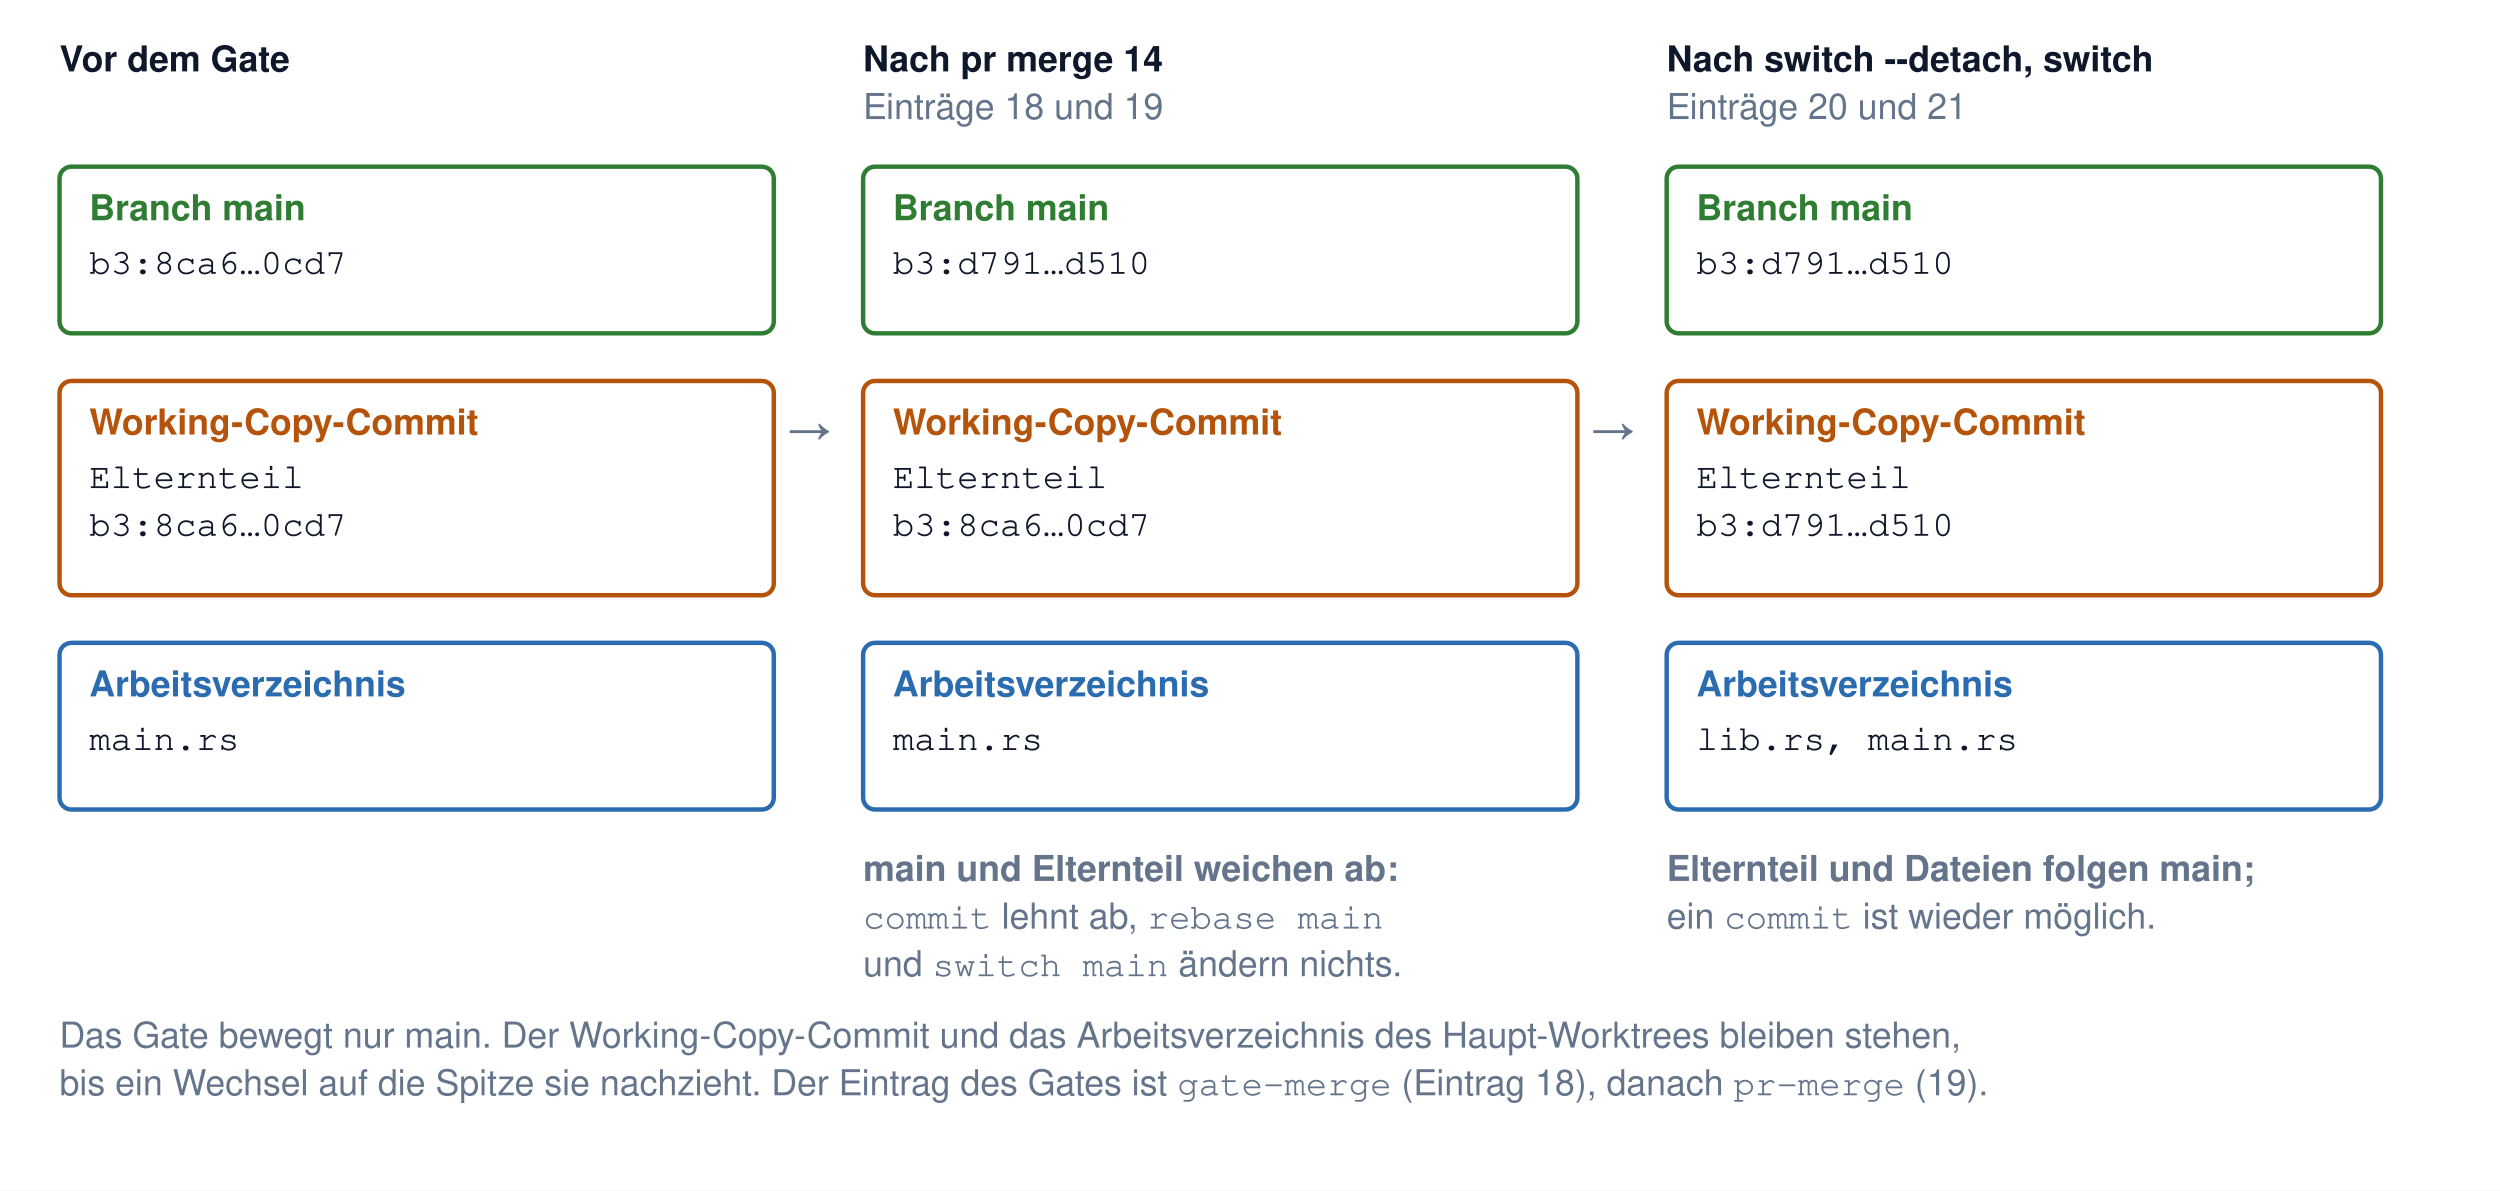
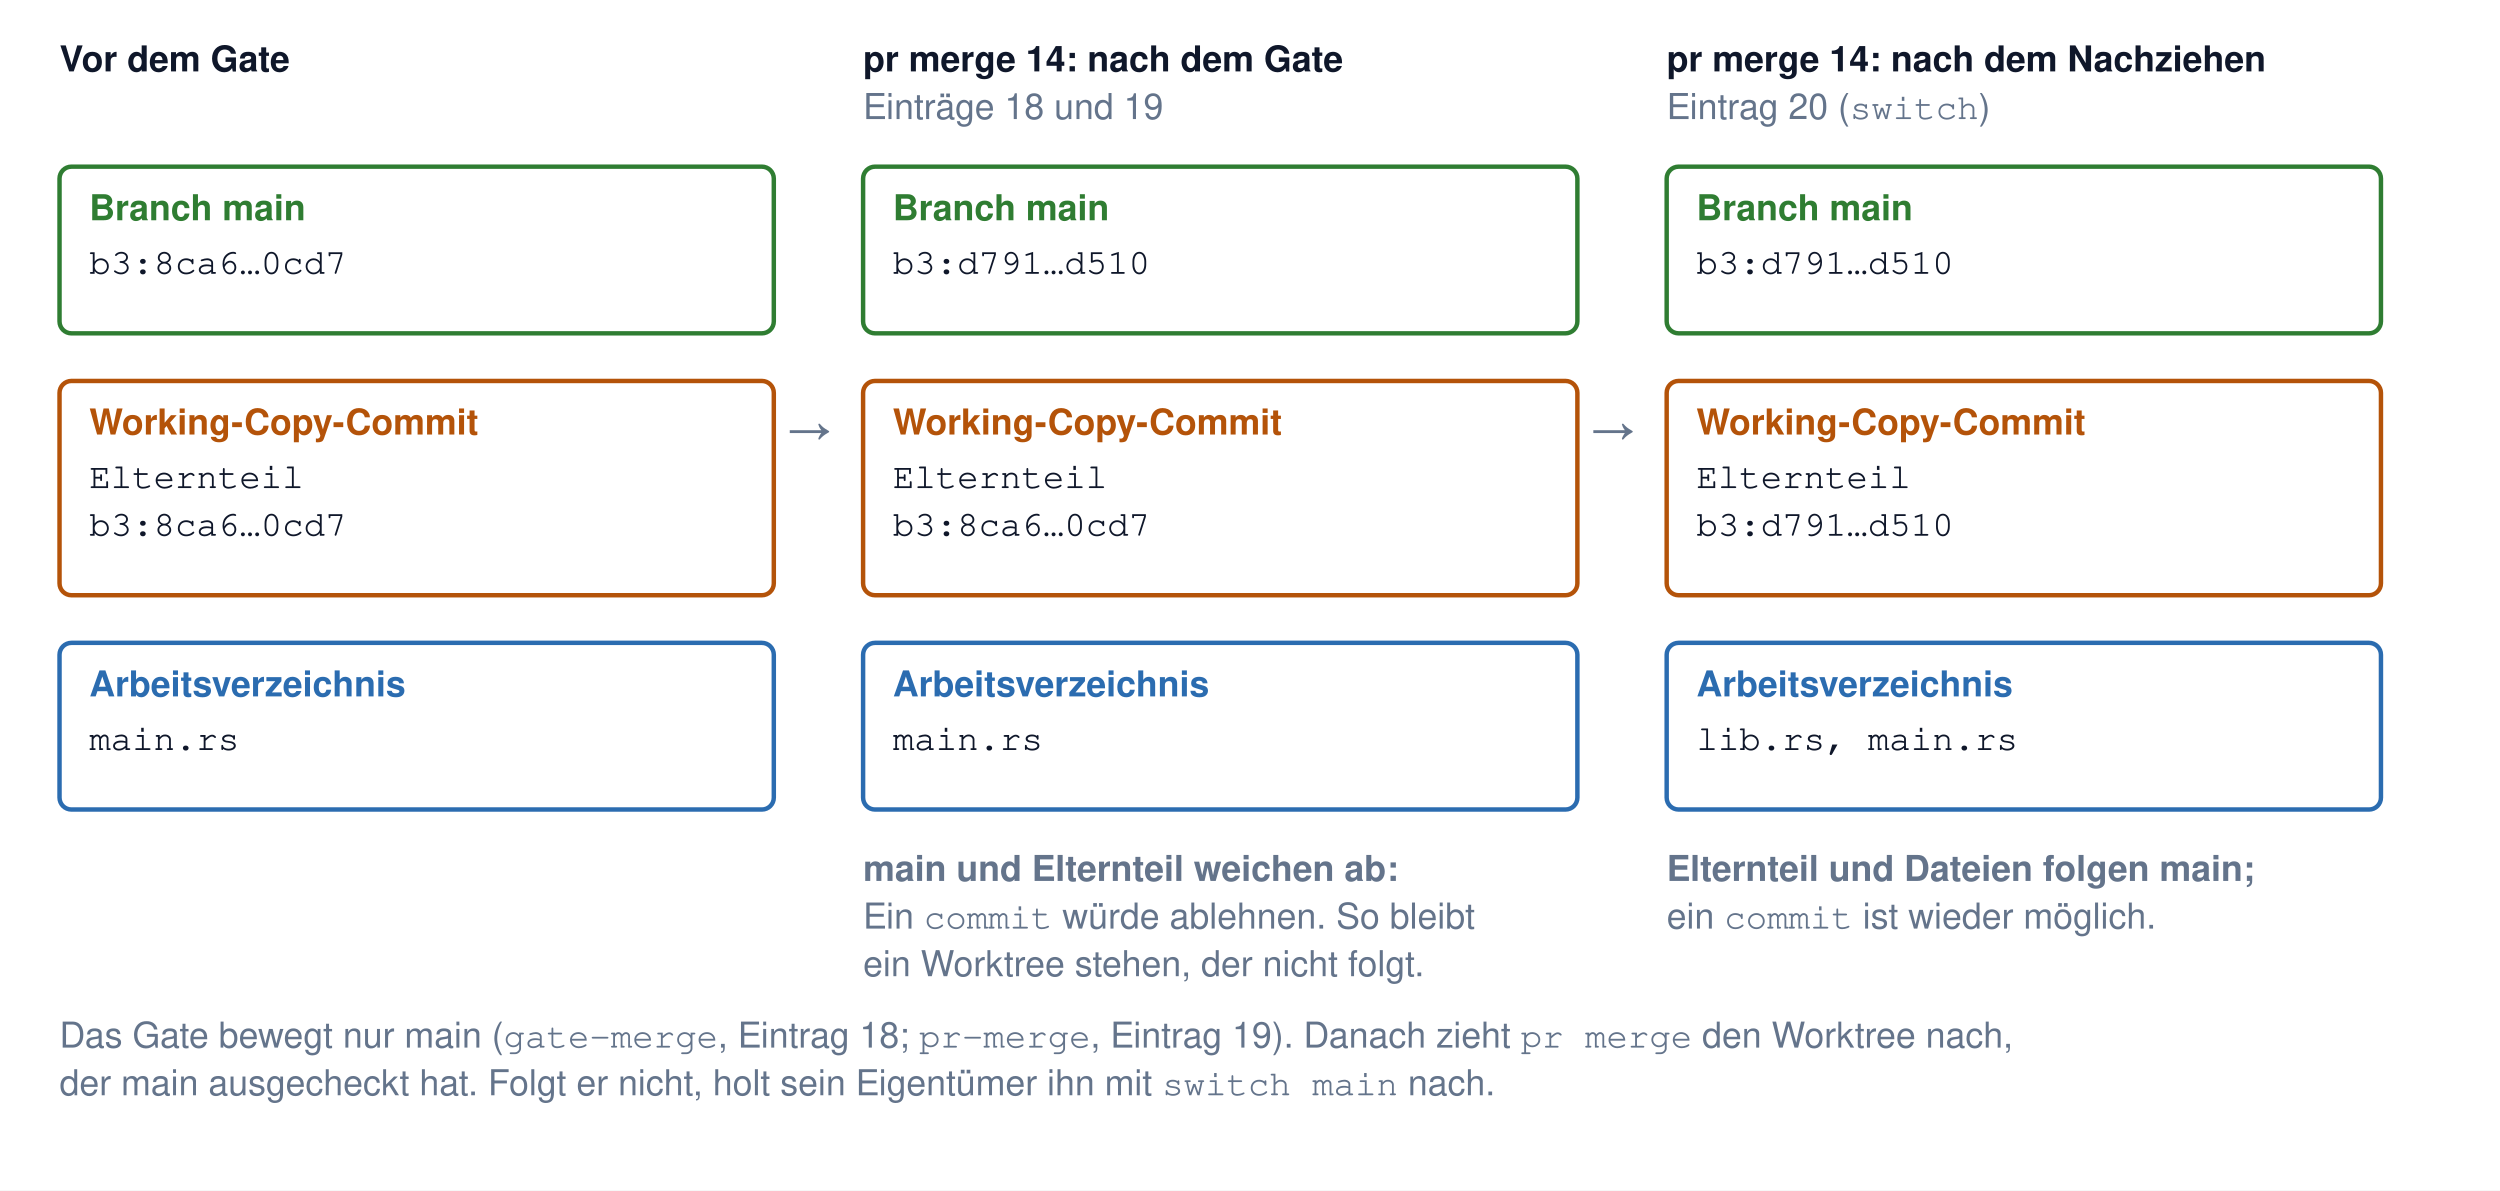
<svg xmlns="http://www.w3.org/2000/svg" viewBox="0 0 840 400" font-family="Helvetica, Arial, sans-serif">
  <rect x="0" y="0" width="840" height="400" fill="#FFFFFF" />
  <text x="20" y="24" font-size="12" font-weight="bold" fill="#0F172A">Vor dem Gate</text>
  <text x="20" y="40" font-size="12" fill="#64748B" />
  <rect x="20" y="56" width="240" height="56" rx="4" fill="#FFFFFF" stroke="#2F7D32" stroke-width="1.5" />
  <text x="30" y="74" font-size="12" font-weight="bold" fill="#2F7D32">Branch main</text>
  <text x="30" y="92" font-size="12" font-family="Courier, monospace" fill="#0F172A">b3:8ca6…0cd7</text>
  <rect x="20" y="128" width="240" height="72" rx="4" fill="#FFFFFF" stroke="#B45309" stroke-width="1.5" />
  <text x="30" y="146" font-size="12" font-weight="bold" fill="#B45309">Working-Copy-Commit</text>
  <text x="30" y="164" font-size="12" font-family="Courier, monospace" fill="#0F172A">Elternteil</text>
  <text x="30" y="180" font-size="12" font-family="Courier, monospace" fill="#0F172A">b3:8ca6…0cd7</text>
  <rect x="20" y="216" width="240" height="56" rx="4" fill="#FFFFFF" stroke="#2B6CB0" stroke-width="1.5" />
  <text x="30" y="234" font-size="12" font-weight="bold" fill="#2B6CB0">Arbeitsverzeichnis</text>
  <text x="30" y="252" font-size="12" font-family="Courier, monospace" fill="#0F172A">main.rs</text>
  <text x="264" y="150" font-size="16" fill="#64748B">→</text>
-   <text x="290" y="24" font-size="12" font-weight="bold" fill="#0F172A">Nach pr merge 14</text>
+   <text x="290" y="24" font-size="12" font-weight="bold" fill="#0F172A">pr merge 14: nach dem Gate</text>
  <text x="290" y="40" font-size="12" fill="#64748B">Einträge 18 und 19</text>
  <rect x="290" y="56" width="240" height="56" rx="4" fill="#FFFFFF" stroke="#2F7D32" stroke-width="1.5" />
  <text x="300" y="74" font-size="12" font-weight="bold" fill="#2F7D32">Branch main</text>
  <text x="300" y="92" font-size="12" font-family="Courier, monospace" fill="#0F172A">b3:d791…d510</text>
  <rect x="290" y="128" width="240" height="72" rx="4" fill="#FFFFFF" stroke="#B45309" stroke-width="1.5" />
  <text x="300" y="146" font-size="12" font-weight="bold" fill="#B45309">Working-Copy-Commit</text>
  <text x="300" y="164" font-size="12" font-family="Courier, monospace" fill="#0F172A">Elternteil</text>
  <text x="300" y="180" font-size="12" font-family="Courier, monospace" fill="#0F172A">b3:8ca6…0cd7</text>
  <rect x="290" y="216" width="240" height="56" rx="4" fill="#FFFFFF" stroke="#2B6CB0" stroke-width="1.5" />
  <text x="300" y="234" font-size="12" font-weight="bold" fill="#2B6CB0">Arbeitsverzeichnis</text>
  <text x="300" y="252" font-size="12" font-family="Courier, monospace" fill="#0F172A">main.rs</text>
  <text x="290" y="296" font-size="12" font-weight="bold" fill="#64748B">main und Elternteil weichen ab:</text>
-   <text x="290" y="312" font-size="12" fill="#64748B">
-     <tspan font-family="Courier, monospace">commit</tspan> lehnt ab, <tspan font-family="Courier, monospace">rebase main</tspan>
-   </text>
-   <text x="290" y="328" font-size="12" fill="#64748B">und <tspan font-family="Courier, monospace">switch main</tspan> ändern nichts.</text>
+   <text x="290" y="312" font-size="12" fill="#64748B">Ein <tspan font-family="Courier, monospace">commit</tspan> würde ablehnen. So bleibt</text>
+   <text x="290" y="328" font-size="12" fill="#64748B">ein Worktree stehen, der nicht folgt.</text>
  <text x="534" y="150" font-size="16" fill="#64748B">→</text>
-   <text x="560" y="24" font-size="12" font-weight="bold" fill="#0F172A">Nach switch --detach, switch</text>
-   <text x="560" y="40" font-size="12" fill="#64748B">Einträge 20 und 21</text>
+   <text x="560" y="24" font-size="12" font-weight="bold" fill="#0F172A">pr merge 14: nach dem Nachziehen</text>
+   <text x="560" y="40" font-size="12" fill="#64748B">Eintrag 20 (<tspan font-family="Courier, monospace">switch</tspan>)</text>
  <rect x="560" y="56" width="240" height="56" rx="4" fill="#FFFFFF" stroke="#2F7D32" stroke-width="1.5" />
  <text x="570" y="74" font-size="12" font-weight="bold" fill="#2F7D32">Branch main</text>
  <text x="570" y="92" font-size="12" font-family="Courier, monospace" fill="#0F172A">b3:d791…d510</text>
  <rect x="560" y="128" width="240" height="72" rx="4" fill="#FFFFFF" stroke="#B45309" stroke-width="1.5" />
  <text x="570" y="146" font-size="12" font-weight="bold" fill="#B45309">Working-Copy-Commit</text>
  <text x="570" y="164" font-size="12" font-family="Courier, monospace" fill="#0F172A">Elternteil</text>
  <text x="570" y="180" font-size="12" font-family="Courier, monospace" fill="#0F172A">b3:d791…d510</text>
  <rect x="560" y="216" width="240" height="56" rx="4" fill="#FFFFFF" stroke="#2B6CB0" stroke-width="1.5" />
  <text x="570" y="234" font-size="12" font-weight="bold" fill="#2B6CB0">Arbeitsverzeichnis</text>
  <text x="570" y="252" font-size="12" font-family="Courier, monospace" fill="#0F172A">lib.rs, main.rs</text>
  <text x="560" y="296" font-size="12" font-weight="bold" fill="#64748B">Elternteil und Dateien folgen main;</text>
  <text x="560" y="312" font-size="12" fill="#64748B">ein <tspan font-family="Courier, monospace">commit</tspan> ist wieder möglich.</text>
-   <text x="20" y="352" font-size="12" fill="#64748B">Das Gate bewegt nur main. Der Working-Copy-Commit und das Arbeitsverzeichnis des Haupt-Worktrees bleiben stehen,</text>
-   <text x="20" y="368" font-size="12" fill="#64748B">bis ein Wechsel auf die Spitze sie nachzieht. Der Eintrag des Gates ist <tspan font-family="Courier, monospace">gate-merge</tspan> (Eintrag 18), danach <tspan font-family="Courier, monospace">pr-merge</tspan> (19).</text>
+   <text x="20" y="352" font-size="12" fill="#64748B">Das Gate bewegt nur main (<tspan font-family="Courier, monospace">gate-merge</tspan>, Eintrag 18; <tspan font-family="Courier, monospace">pr-merge</tspan>, Eintrag 19). Danach zieht <tspan font-family="Courier, monospace">pr merge</tspan> den Worktree nach,</text>
+   <text x="20" y="368" font-size="12" fill="#64748B">der main ausgecheckt hat. Folgt er nicht, holt sein Eigentümer ihn mit <tspan font-family="Courier, monospace">switch main</tspan> nach.</text>
</svg>
